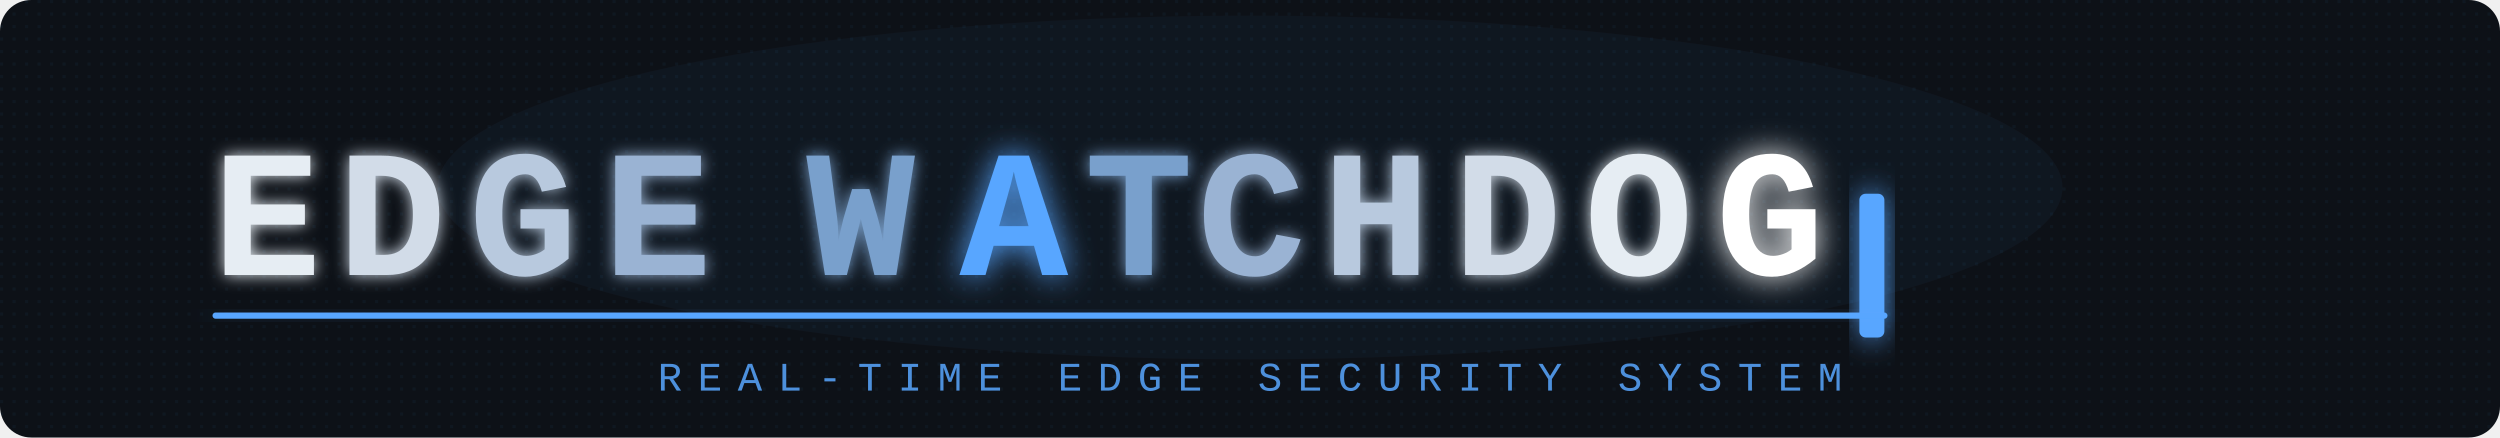
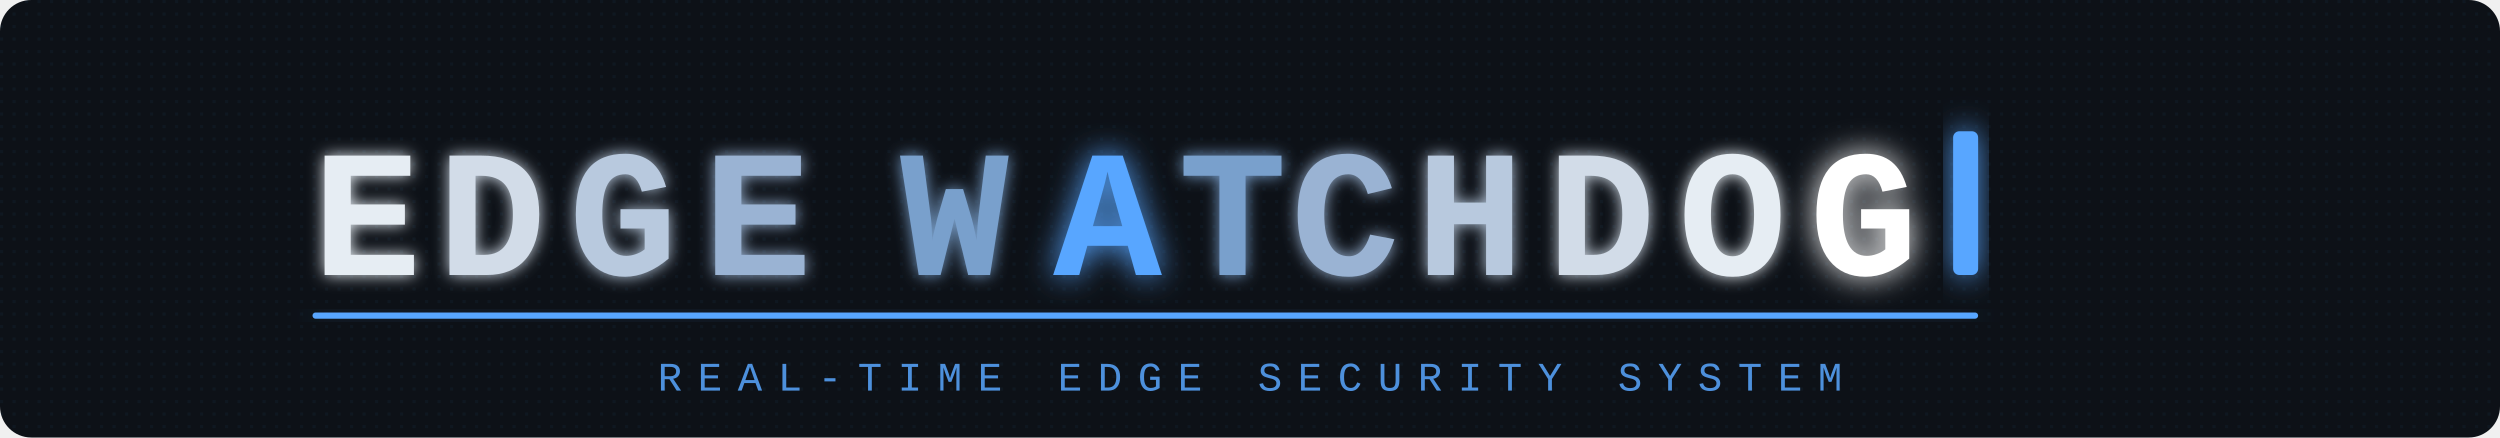
<svg xmlns="http://www.w3.org/2000/svg" width="800" height="140" viewBox="0 0 800 140">
  <defs>
    <style>
      text {
        font-family: "Courier New", "Lucida Console", monospace;
        font-weight: 900;
        font-size: 58px;
        letter-spacing: 2px;
      }
-       .char {
-         animation: bounce 2.4s cubic-bezier(0.37, 0, 0.63, 1) infinite;
-       }
-       .c0  { animation-delay: 0.00s; }
-       .c1  { animation-delay: 0.06s; }
-       .c2  { animation-delay: 0.12s; }
-       .c3  { animation-delay: 0.18s; }
-       .c4  { animation-delay: 0.30s; }
-       .c5  { animation-delay: 0.36s; }
-       .c6  { animation-delay: 0.42s; }
-       .c7  { animation-delay: 0.48s; }
-       .c8  { animation-delay: 0.54s; }
-       .c9  { animation-delay: 0.60s; }
-       .c10 { animation-delay: 0.66s; }
-       .c11 { animation-delay: 0.72s; }
+       .char { animation: bounce 2.4s cubic-bezier(0.37, 0, 0.63, 1) infinite; }
+       .c0  { animation-delay: 0.00s; fill: #e6edf3; }
+       .c1  { animation-delay: 0.06s; fill: #d2dce8; }
+       .c2  { animation-delay: 0.12s; fill: #b8c9de; }
+       .c3  { animation-delay: 0.18s; fill: #9ab3d3; }
+       .c4  { animation-delay: 0.30s; fill: #79a0cc; }
+       .c5  { animation-delay: 0.36s; fill: #58a6ff; }
+       .c6  { animation-delay: 0.42s; fill: #79a0cc; }
+       .c7  { animation-delay: 0.48s; fill: #9ab3d3; }
+       .c8  { animation-delay: 0.54s; fill: #b8c9de; }
+       .c9  { animation-delay: 0.60s; fill: #d2dce8; }
+       .c10 { animation-delay: 0.66s; fill: #e6edf3; }
+       .c11 { animation-delay: 0.72s; fill: #ffffff; }
      @keyframes bounce {
-         0%, 100% { transform: translateY(0px);   opacity: 1; }
-         30%       { transform: translateY(-18px); opacity: 1; }
-         50%       { transform: translateY(0px);   opacity: 1; }
-         60%       { transform: translateY(-6px);  opacity: 1; }
-         75%       { transform: translateY(0px);   opacity: 1; }
-       }
- 
-       /* color cycling per letter */
-       .c0  { fill: #e6edf3; }
-       .c1  { fill: #d2dce8; }
-       .c2  { fill: #b8c9de; }
-       .c3  { fill: #9ab3d3; }
-       .c4  { fill: #79a0cc; }
-       .c5  { fill: #58a6ff; }
-       .c6  { fill: #79a0cc; }
-       .c7  { fill: #9ab3d3; }
-       .c8  { fill: #b8c9de; }
-       .c9  { fill: #d2dce8; }
-       .c10 { fill: #e6edf3; }
-       .c11 { fill: #ffffff; }
- 
-       .shadow {
-         fill: none;
-         opacity: 0.18;
+         0%, 100% { transform: translateY(0px);   }
+         30%       { transform: translateY(-18px); }
+         50%       { transform: translateY(0px);   }
+         60%       { transform: translateY(-6px);  }
+         75%       { transform: translateY(0px);   }
      }
      .dot {
        animation: blink 1.2s step-start infinite;
        fill: #58a6ff;
      }
      @keyframes blink {
        0%, 100% { opacity: 1; }
        50%       { opacity: 0; }
      }
      .underline-bar {
        animation: glow 2s ease-in-out infinite alternate;
      }
      @keyframes glow {
        from { opacity: 0.4; }
        to   { opacity: 1;   }
      }
      .subtitle {
        font-family: "Courier New", monospace;
        font-size: 13px;
        fill: #58a6ff;
        letter-spacing: 5px;
        font-weight: 400;
        opacity: 0.85;
      }
    </style>
    <pattern id="grid" width="4" height="4" patternUnits="userSpaceOnUse">
      <rect width="4" height="4" fill="none" />
      <rect width="1" height="1" fill="#58a6ff" opacity="0.04" />
    </pattern>
    <filter id="glow" x="-20%" y="-20%" width="140%" height="140%">
      <feGaussianBlur stdDeviation="2.5" result="blur" />
      <feMerge>
        <feMergeNode in="blur" />
        <feMergeNode in="SourceGraphic" />
      </feMerge>
    </filter>
    <filter id="glow-strong" x="-40%" y="-40%" width="180%" height="180%">
      <feGaussianBlur stdDeviation="5" result="blur" />
      <feMerge>
        <feMergeNode in="blur" />
        <feMergeNode in="SourceGraphic" />
      </feMerge>
    </filter>
  </defs>
  <rect width="800" height="140" fill="#0d1117" rx="10" />
  <rect width="800" height="140" fill="url(#grid)" rx="10" />
-   <ellipse cx="400" cy="60" rx="260" ry="55" fill="#58a6ff" opacity="0.04" />
-   <text class="char c0" x="68" y="88" filter="url(#glow)">E</text>
-   <text class="char c1" x="108" y="88" filter="url(#glow)">D</text>
-   <text class="char c2" x="150" y="88" filter="url(#glow)">G</text>
-   <text class="char c3" x="193" y="88" filter="url(#glow)">E</text>
-   <text class="char c4" x="258" y="88" filter="url(#glow)">W</text>
-   <text class="char c5" x="307" y="88" filter="url(#glow-strong)">A</text>
-   <text class="char c6" x="347" y="88" filter="url(#glow)">T</text>
-   <text class="char c7" x="383" y="88" filter="url(#glow)">C</text>
-   <text class="char c8" x="423" y="88" filter="url(#glow)">H</text>
-   <text class="char c9" x="465" y="88" filter="url(#glow)">D</text>
-   <text class="char c10" x="507" y="88" filter="url(#glow)">O</text>
-   <text class="char c11" x="549" y="88" filter="url(#glow-strong)">G</text>
-   <rect class="dot" x="595" y="62" width="8" height="46" rx="2" filter="url(#glow-strong)" />
-   <rect class="underline-bar" x="68" y="100" width="536" height="2" rx="1" fill="#58a6ff" filter="url(#glow-strong)" />
+   <text class="char c0" x="100" y="88" filter="url(#glow)">E</text>
+   <text class="char c1" x="140" y="88" filter="url(#glow)">D</text>
+   <text class="char c2" x="182" y="88" filter="url(#glow)">G</text>
+   <text class="char c3" x="225" y="88" filter="url(#glow)">E</text>
+   <text class="char c4" x="288" y="88" filter="url(#glow)">W</text>
+   <text class="char c5" x="337" y="88" filter="url(#glow-strong)">A</text>
+   <text class="char c6" x="377" y="88" filter="url(#glow)">T</text>
+   <text class="char c7" x="413" y="88" filter="url(#glow)">C</text>
+   <text class="char c8" x="453" y="88" filter="url(#glow)">H</text>
+   <text class="char c9" x="495" y="88" filter="url(#glow)">D</text>
+   <text class="char c10" x="537" y="88" filter="url(#glow)">O</text>
+   <text class="char c11" x="579" y="88" filter="url(#glow-strong)">G</text>
+   <rect class="dot" x="625" y="42" width="8" height="46" rx="2" filter="url(#glow-strong)" />
+   <rect class="underline-bar" x="100" y="100" width="533" height="2" rx="1" fill="#58a6ff" filter="url(#glow-strong)" />
  <text class="subtitle" x="400" y="125" text-anchor="middle">REAL-TIME EDGE SECURITY SYSTEM</text>
</svg>
